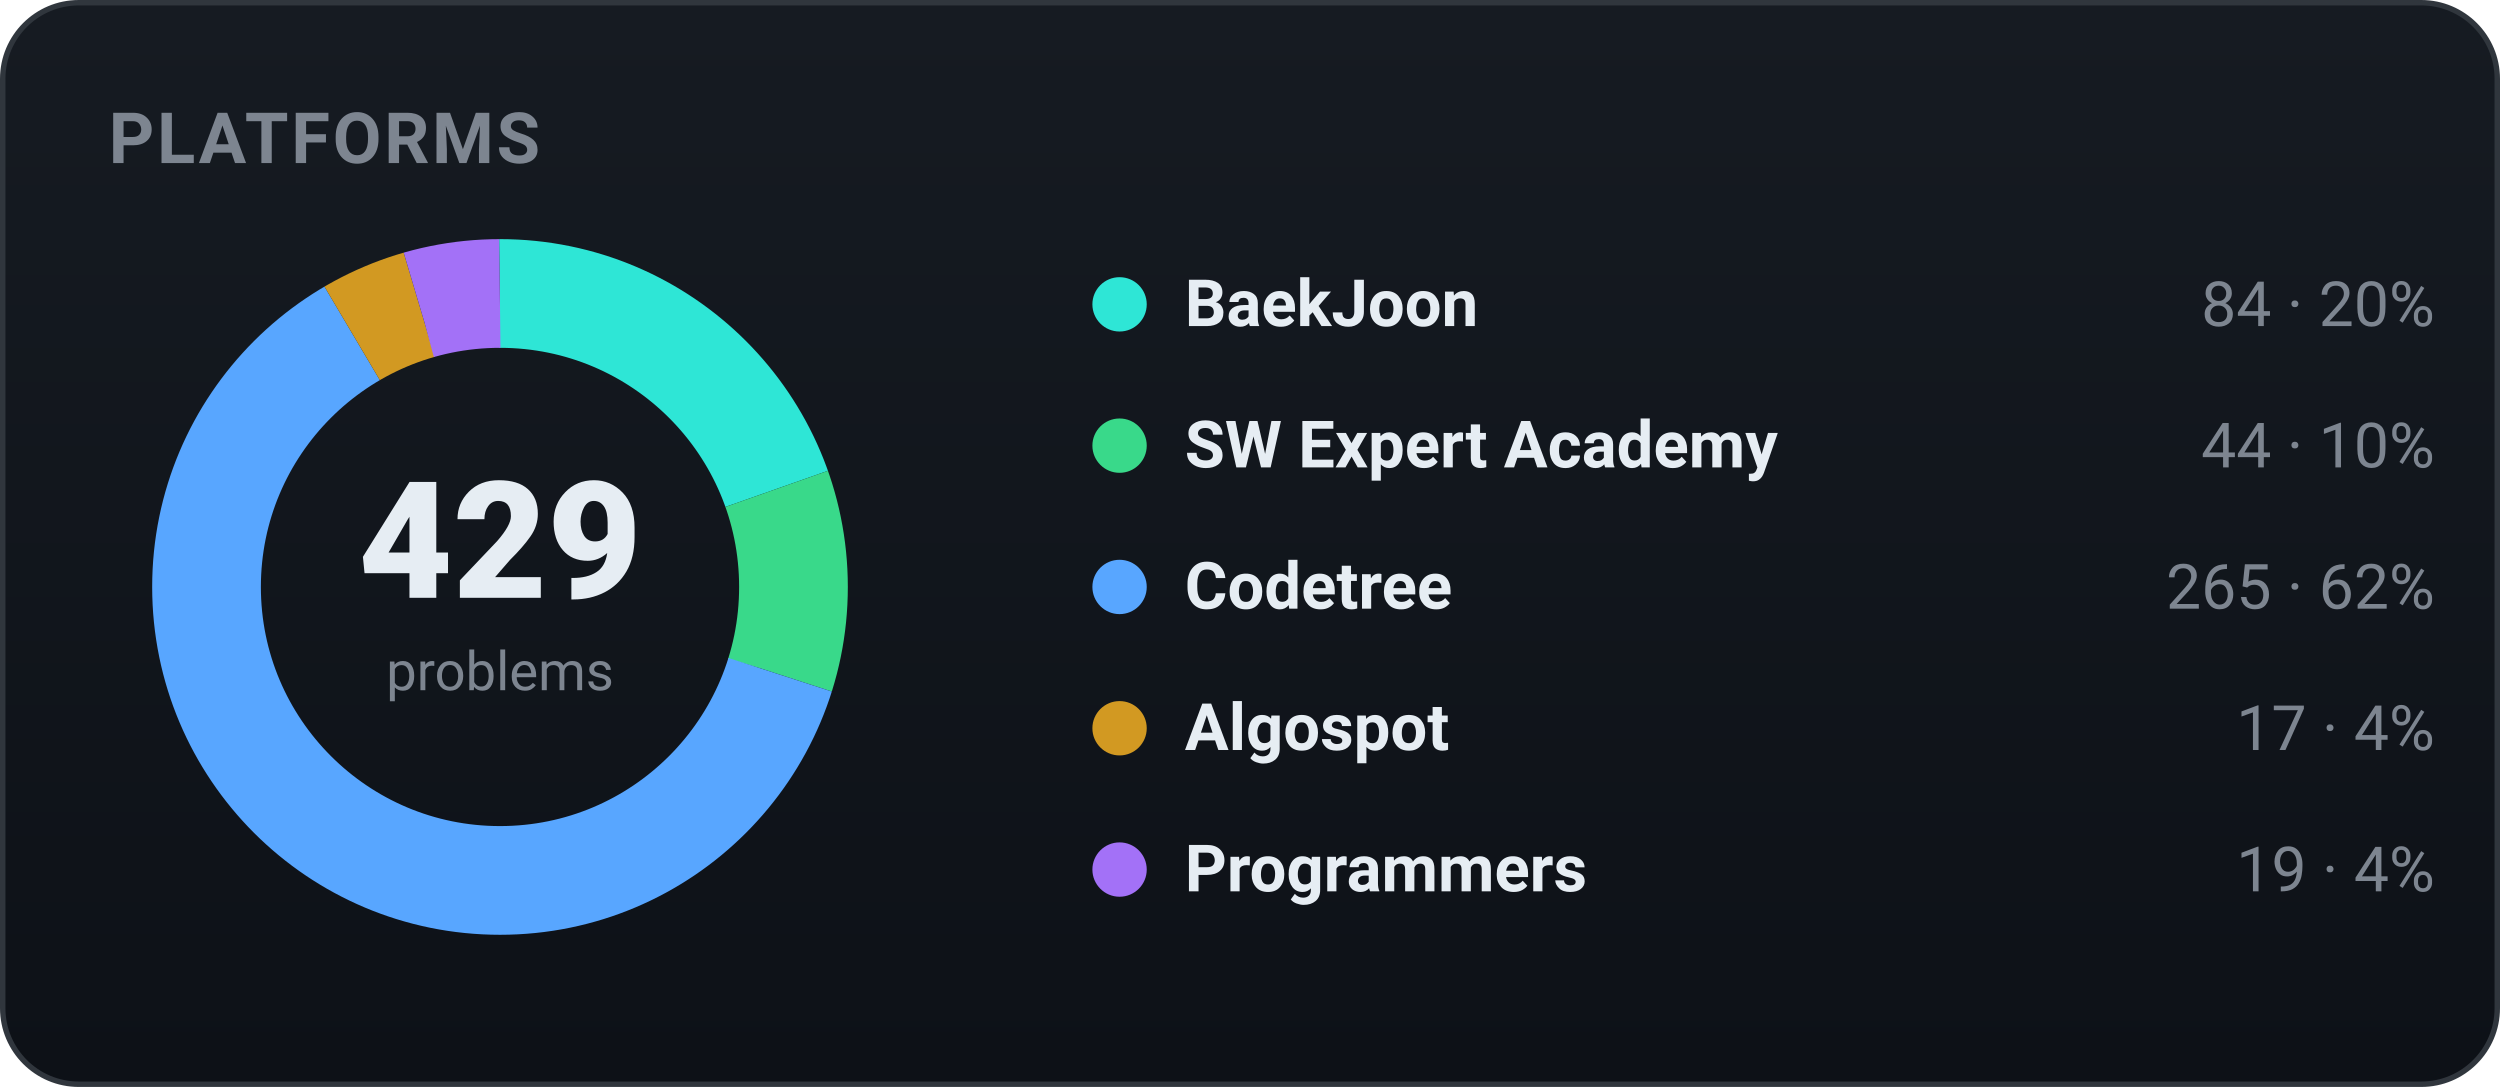
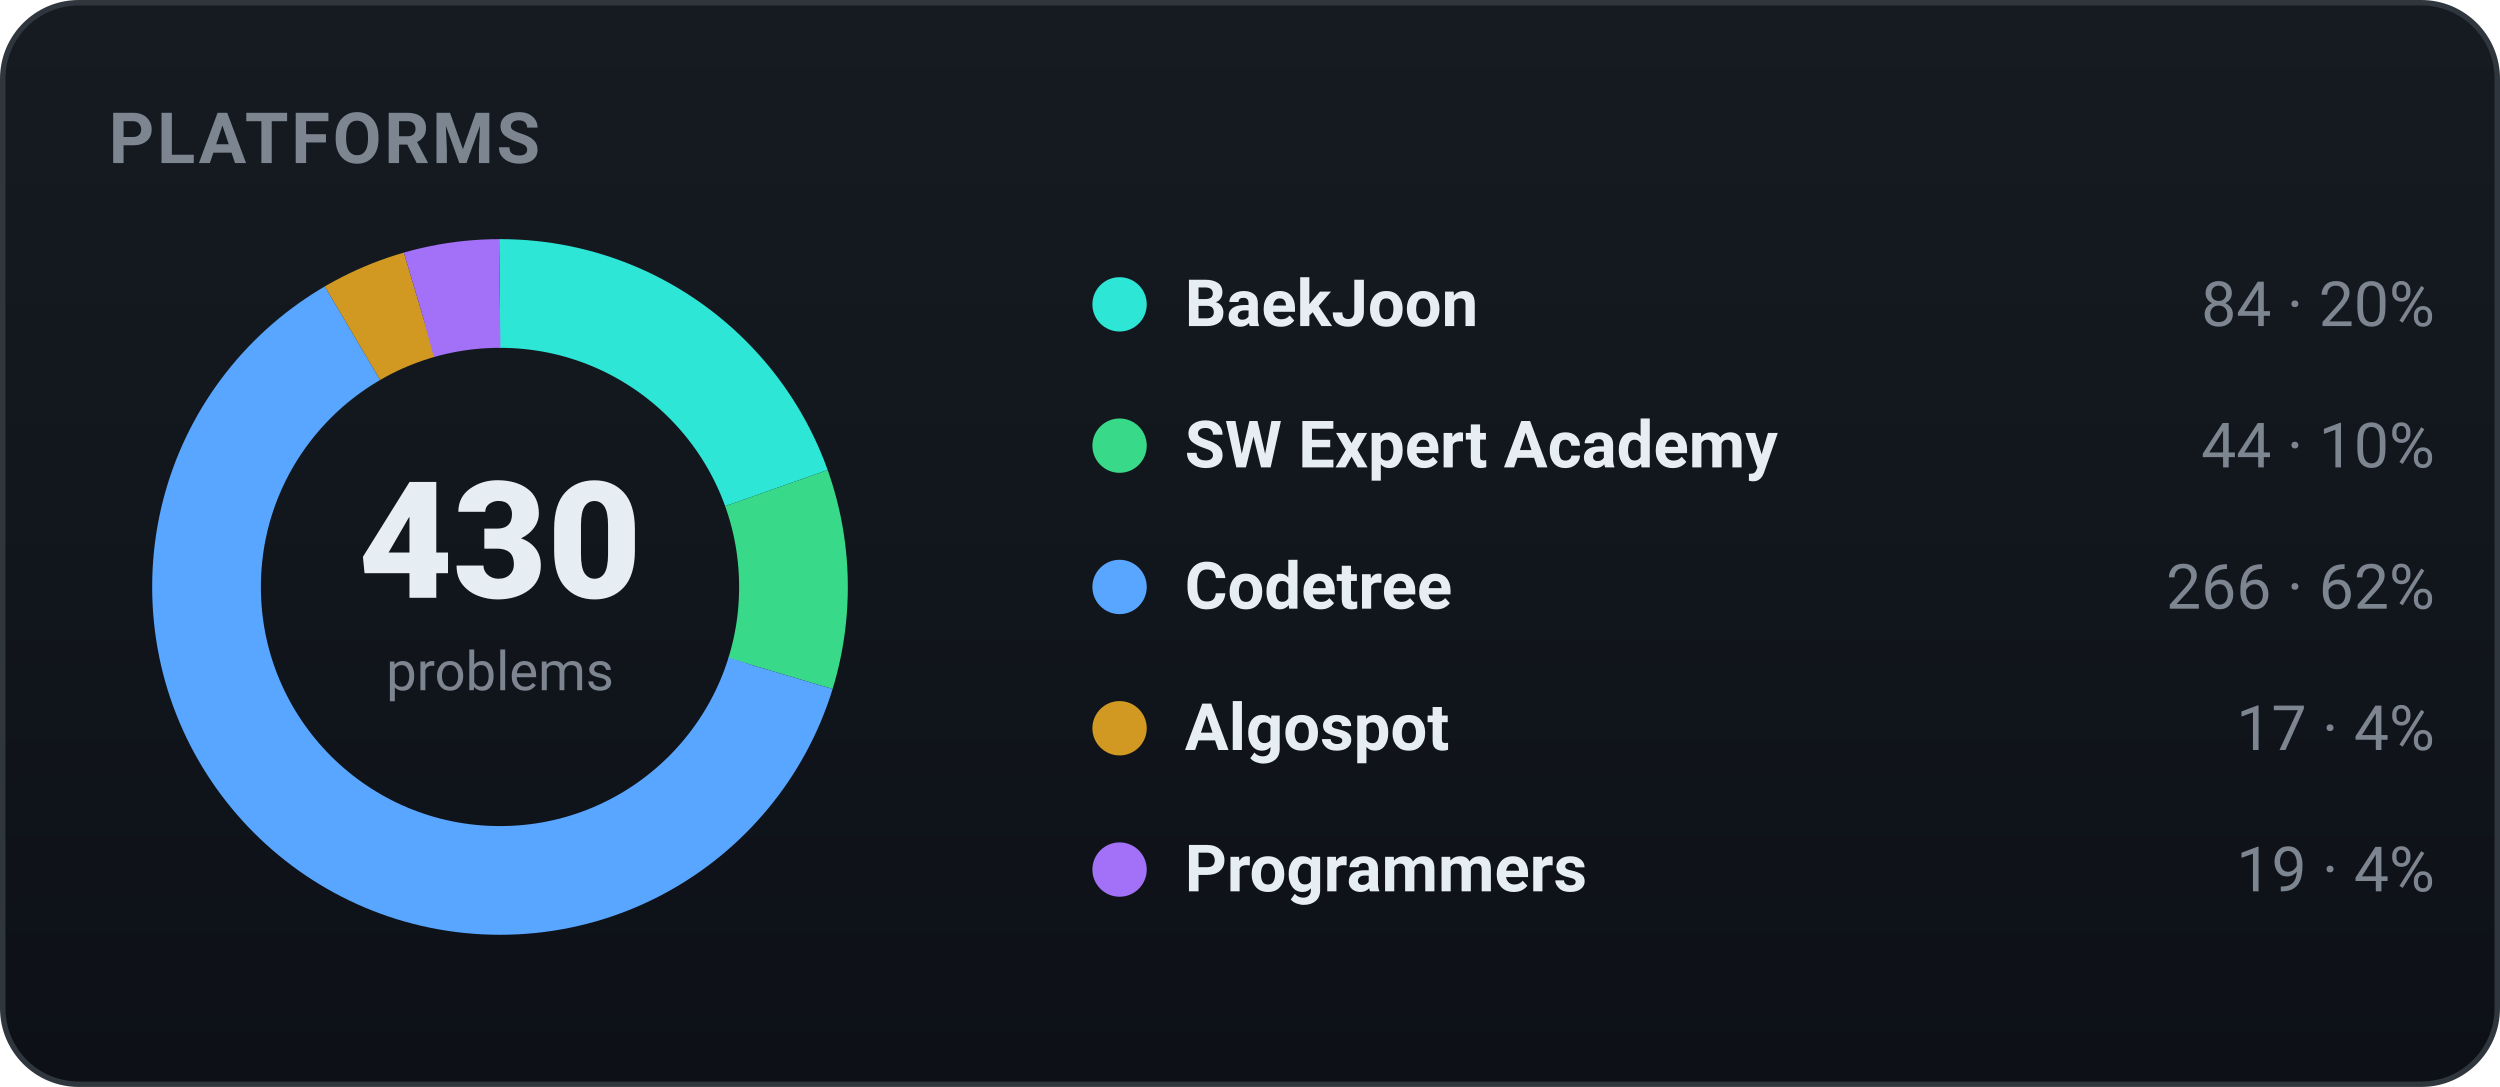
<svg xmlns="http://www.w3.org/2000/svg" width="460" height="200" viewBox="0 0 460 200" role="img" font-family="-apple-system,BlinkMacSystemFont,'Segoe UI',Roboto,'Apple SD Gothic Neo','Malgun Gothic',sans-serif">
  <defs>
    <linearGradient id="bgg" x1="0" y1="0" x2="0" y2="1">
      <stop offset="0" stop-color="#161b22" />
      <stop offset="1" stop-color="#0d1117" />
    </linearGradient>
  </defs>
  <rect x="0.5" y="0.5" width="459" height="199" rx="14" fill="url(#bgg)" stroke="#30363d" />
  <text x="20" y="30" font-family="-apple-system,BlinkMacSystemFont,'Segoe UI',Roboto,'Apple SD Gothic Neo','Malgun Gothic',sans-serif" font-size="13" font-weight="700" fill="#7d8590" letter-spacing="0.5">PLATFORMS</text>
-   <circle cx="92" cy="108" r="54" fill="none" stroke="#2ee6d6" stroke-width="20" stroke-dasharray="66.43 272.86" stroke-dashoffset="-0.00" transform="rotate(-90 92 108)" />
-   <circle cx="92" cy="108" r="54" fill="none" stroke="#39d98a" stroke-width="20" stroke-dasharray="34.80 304.49" stroke-dashoffset="-66.43" transform="rotate(-90 92 108)" />
-   <circle cx="92" cy="108" r="54" fill="none" stroke="#58a6ff" stroke-width="20" stroke-dasharray="209.59 129.71" stroke-dashoffset="-101.23" transform="rotate(-90 92 108)" />
-   <circle cx="92" cy="108" r="54" fill="none" stroke="#d29922" stroke-width="20" stroke-dasharray="13.45 325.85" stroke-dashoffset="-310.82" transform="rotate(-90 92 108)" />
-   <circle cx="92" cy="108" r="54" fill="none" stroke="#a371f7" stroke-width="20" stroke-dasharray="15.03 324.27" stroke-dashoffset="-324.27" transform="rotate(-90 92 108)" />
-   <text x="92" y="110" text-anchor="middle" font-size="30" font-weight="800" fill="#e6edf3">429</text>
+   <circle cx="92" cy="108" r="54" fill="none" stroke="#2ee6d6" stroke-width="20" stroke-dasharray="66.28 273.01" stroke-dashoffset="-0.00" transform="rotate(-90 92 108)" />
+   <circle cx="92" cy="108" r="54" fill="none" stroke="#39d98a" stroke-width="20" stroke-dasharray="34.72 304.57" stroke-dashoffset="-66.28" transform="rotate(-90 92 108)" />
+   <circle cx="92" cy="108" r="54" fill="none" stroke="#58a6ff" stroke-width="20" stroke-dasharray="209.89 129.40" stroke-dashoffset="-101.00" transform="rotate(-90 92 108)" />
+   <circle cx="92" cy="108" r="54" fill="none" stroke="#d29922" stroke-width="20" stroke-dasharray="13.41 325.88" stroke-dashoffset="-310.89" transform="rotate(-90 92 108)" />
+   <circle cx="92" cy="108" r="54" fill="none" stroke="#a371f7" stroke-width="20" stroke-dasharray="14.99 324.30" stroke-dashoffset="-324.30" transform="rotate(-90 92 108)" />
+   <text x="92" y="110" text-anchor="middle" font-size="30" font-weight="800" fill="#e6edf3">430</text>
  <text x="92" y="127" text-anchor="middle" font-size="10" fill="#7d8590">problems</text>
  <circle cx="206" cy="56" r="5" fill="#2ee6d6" />
  <text x="218" y="60" font-size="12" font-weight="600" fill="#e6edf3">BaekJoon</text>
  <text x="448" y="60" text-anchor="end" font-size="11.5" fill="#7d8590">84 · 20%</text>
  <circle cx="206" cy="82" r="5" fill="#39d98a" />
  <text x="218" y="86" font-size="12" font-weight="600" fill="#e6edf3">SW Expert Academy</text>
  <text x="448" y="86" text-anchor="end" font-size="11.5" fill="#7d8590">44 · 10%</text>
  <circle cx="206" cy="108" r="5" fill="#58a6ff" />
  <text x="218" y="112" font-size="12" font-weight="600" fill="#e6edf3">Codetree</text>
-   <text x="448" y="112" text-anchor="end" font-size="11.5" fill="#7d8590">265 · 62%</text>
+   <text x="448" y="112" text-anchor="end" font-size="11.5" fill="#7d8590">266 · 62%</text>
  <circle cx="206" cy="134" r="5" fill="#d29922" />
  <text x="218" y="138" font-size="12" font-weight="600" fill="#e6edf3">Algospot</text>
  <text x="448" y="138" text-anchor="end" font-size="11.5" fill="#7d8590">17 · 4%</text>
  <circle cx="206" cy="160" r="5" fill="#a371f7" />
  <text x="218" y="164" font-size="12" font-weight="600" fill="#e6edf3">Programmers</text>
  <text x="448" y="164" text-anchor="end" font-size="11.5" fill="#7d8590">19 · 4%</text>
</svg>
